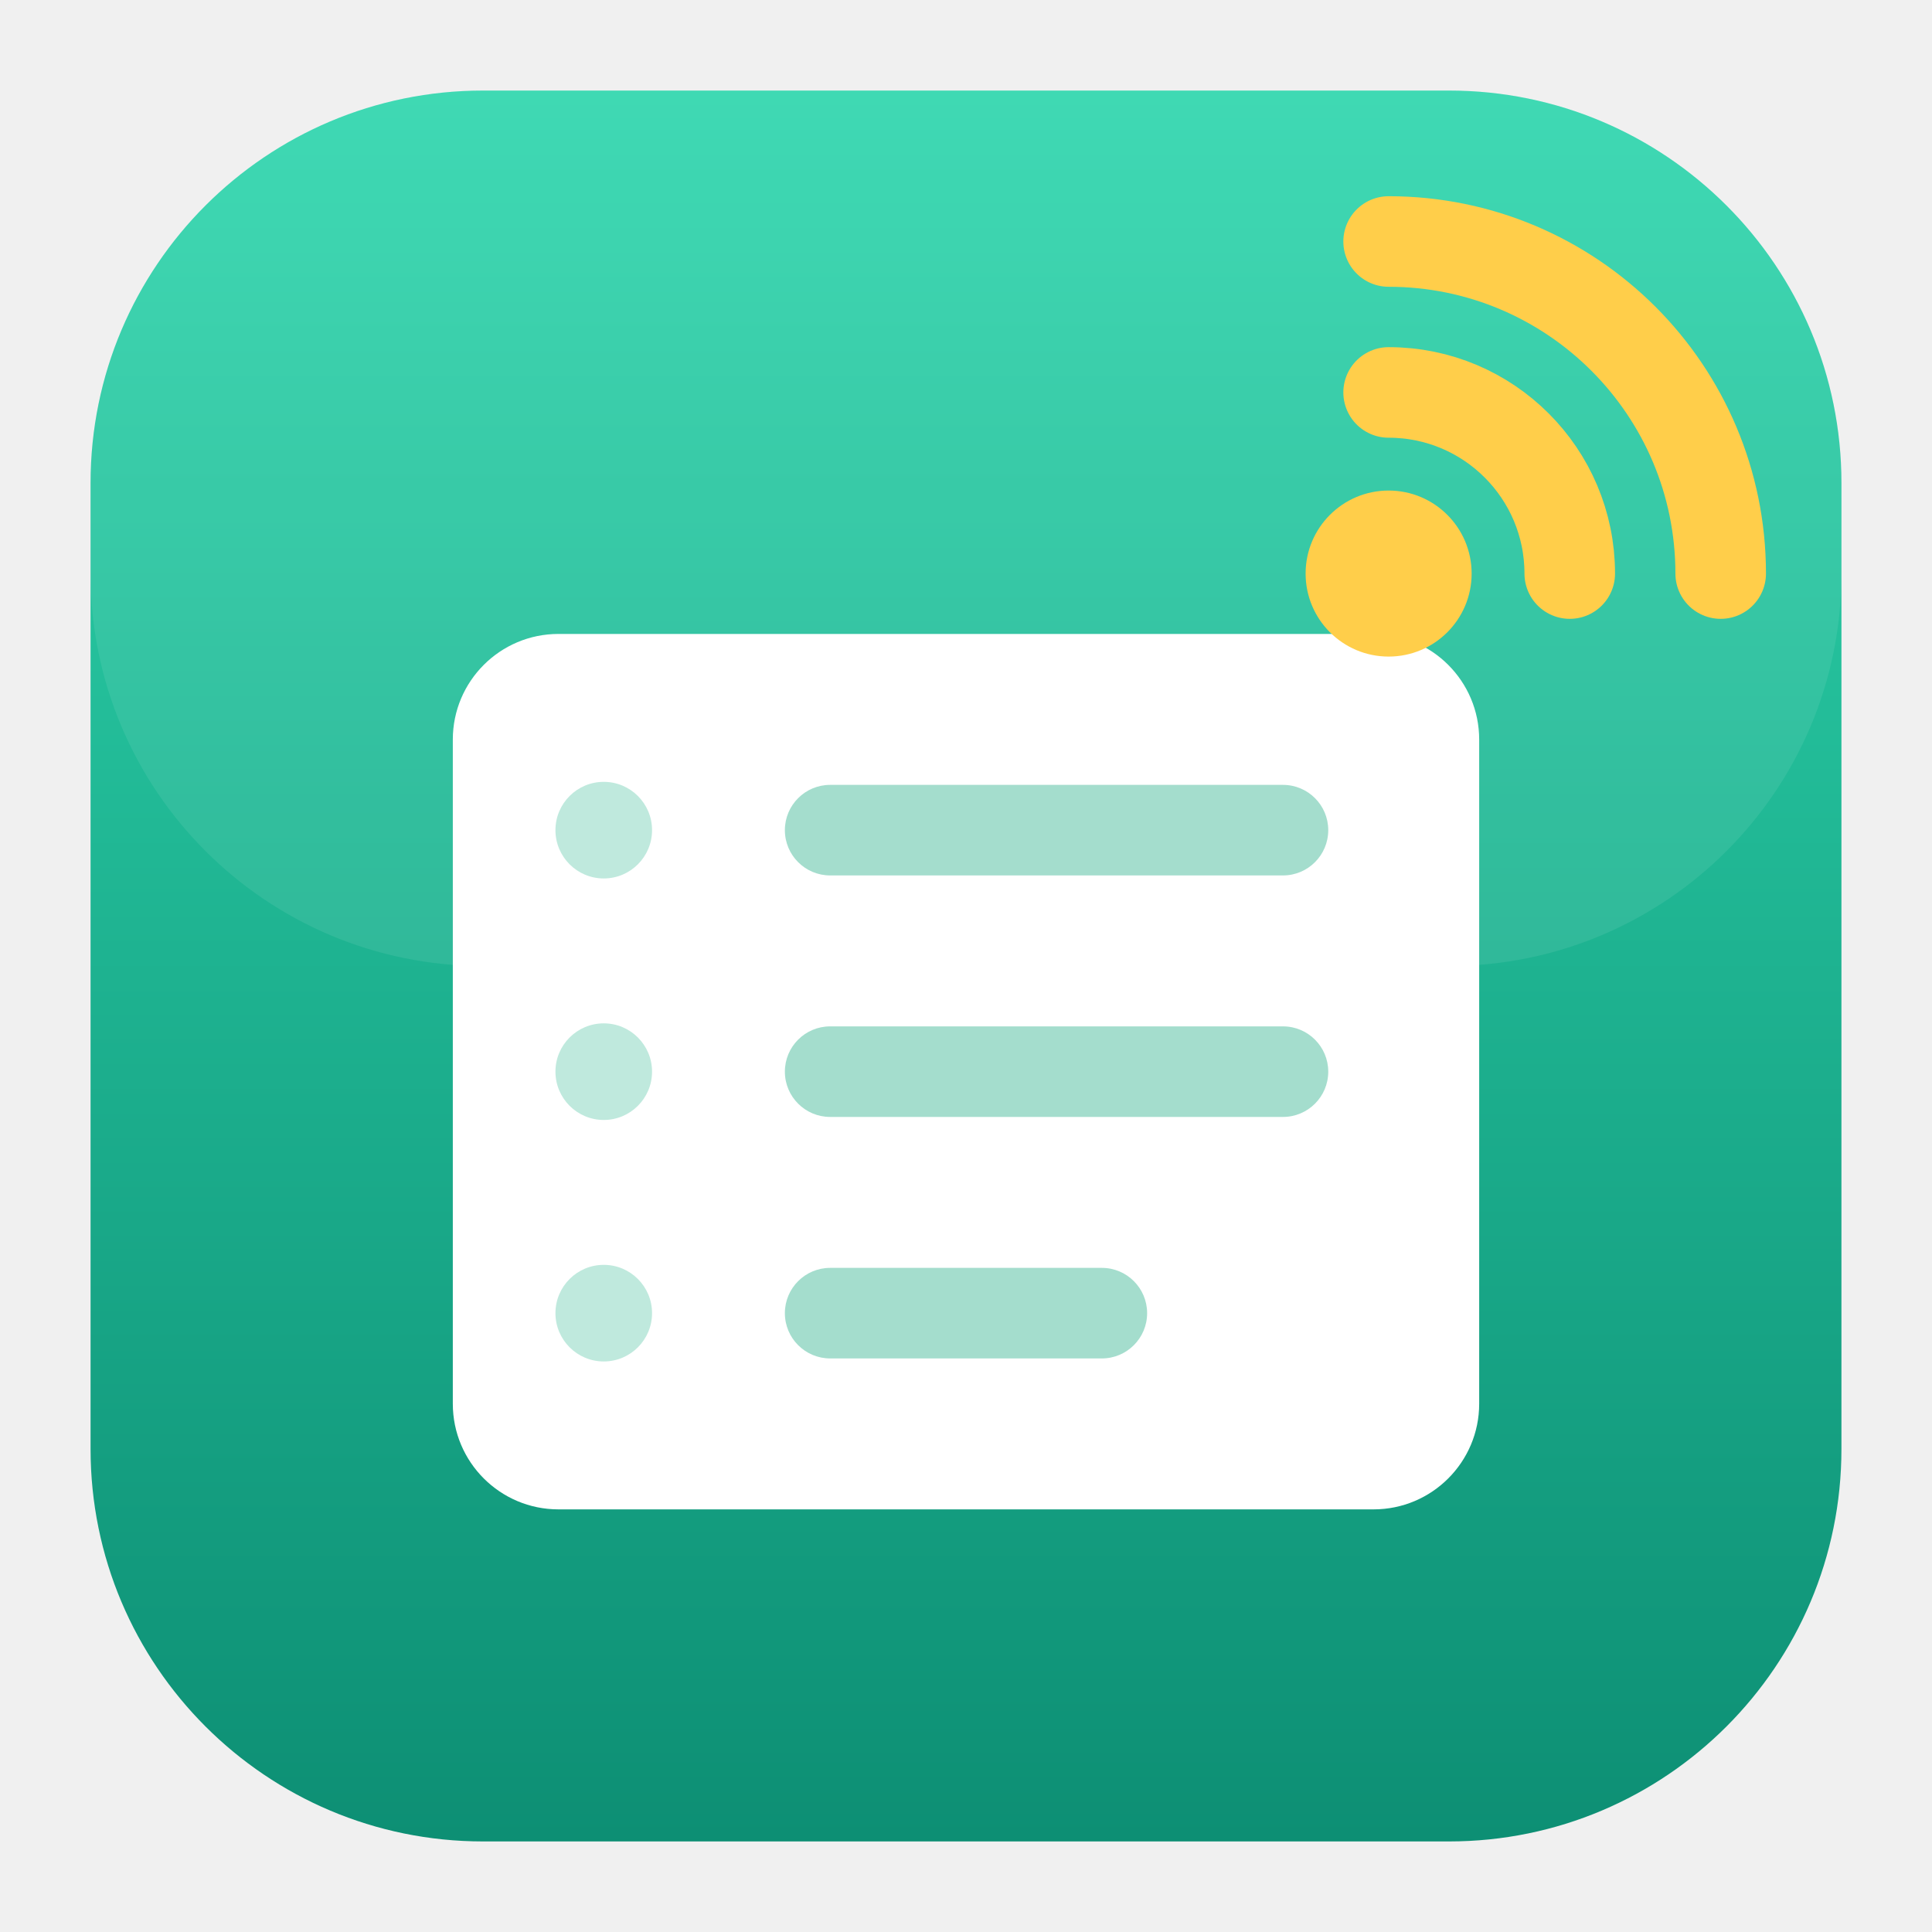
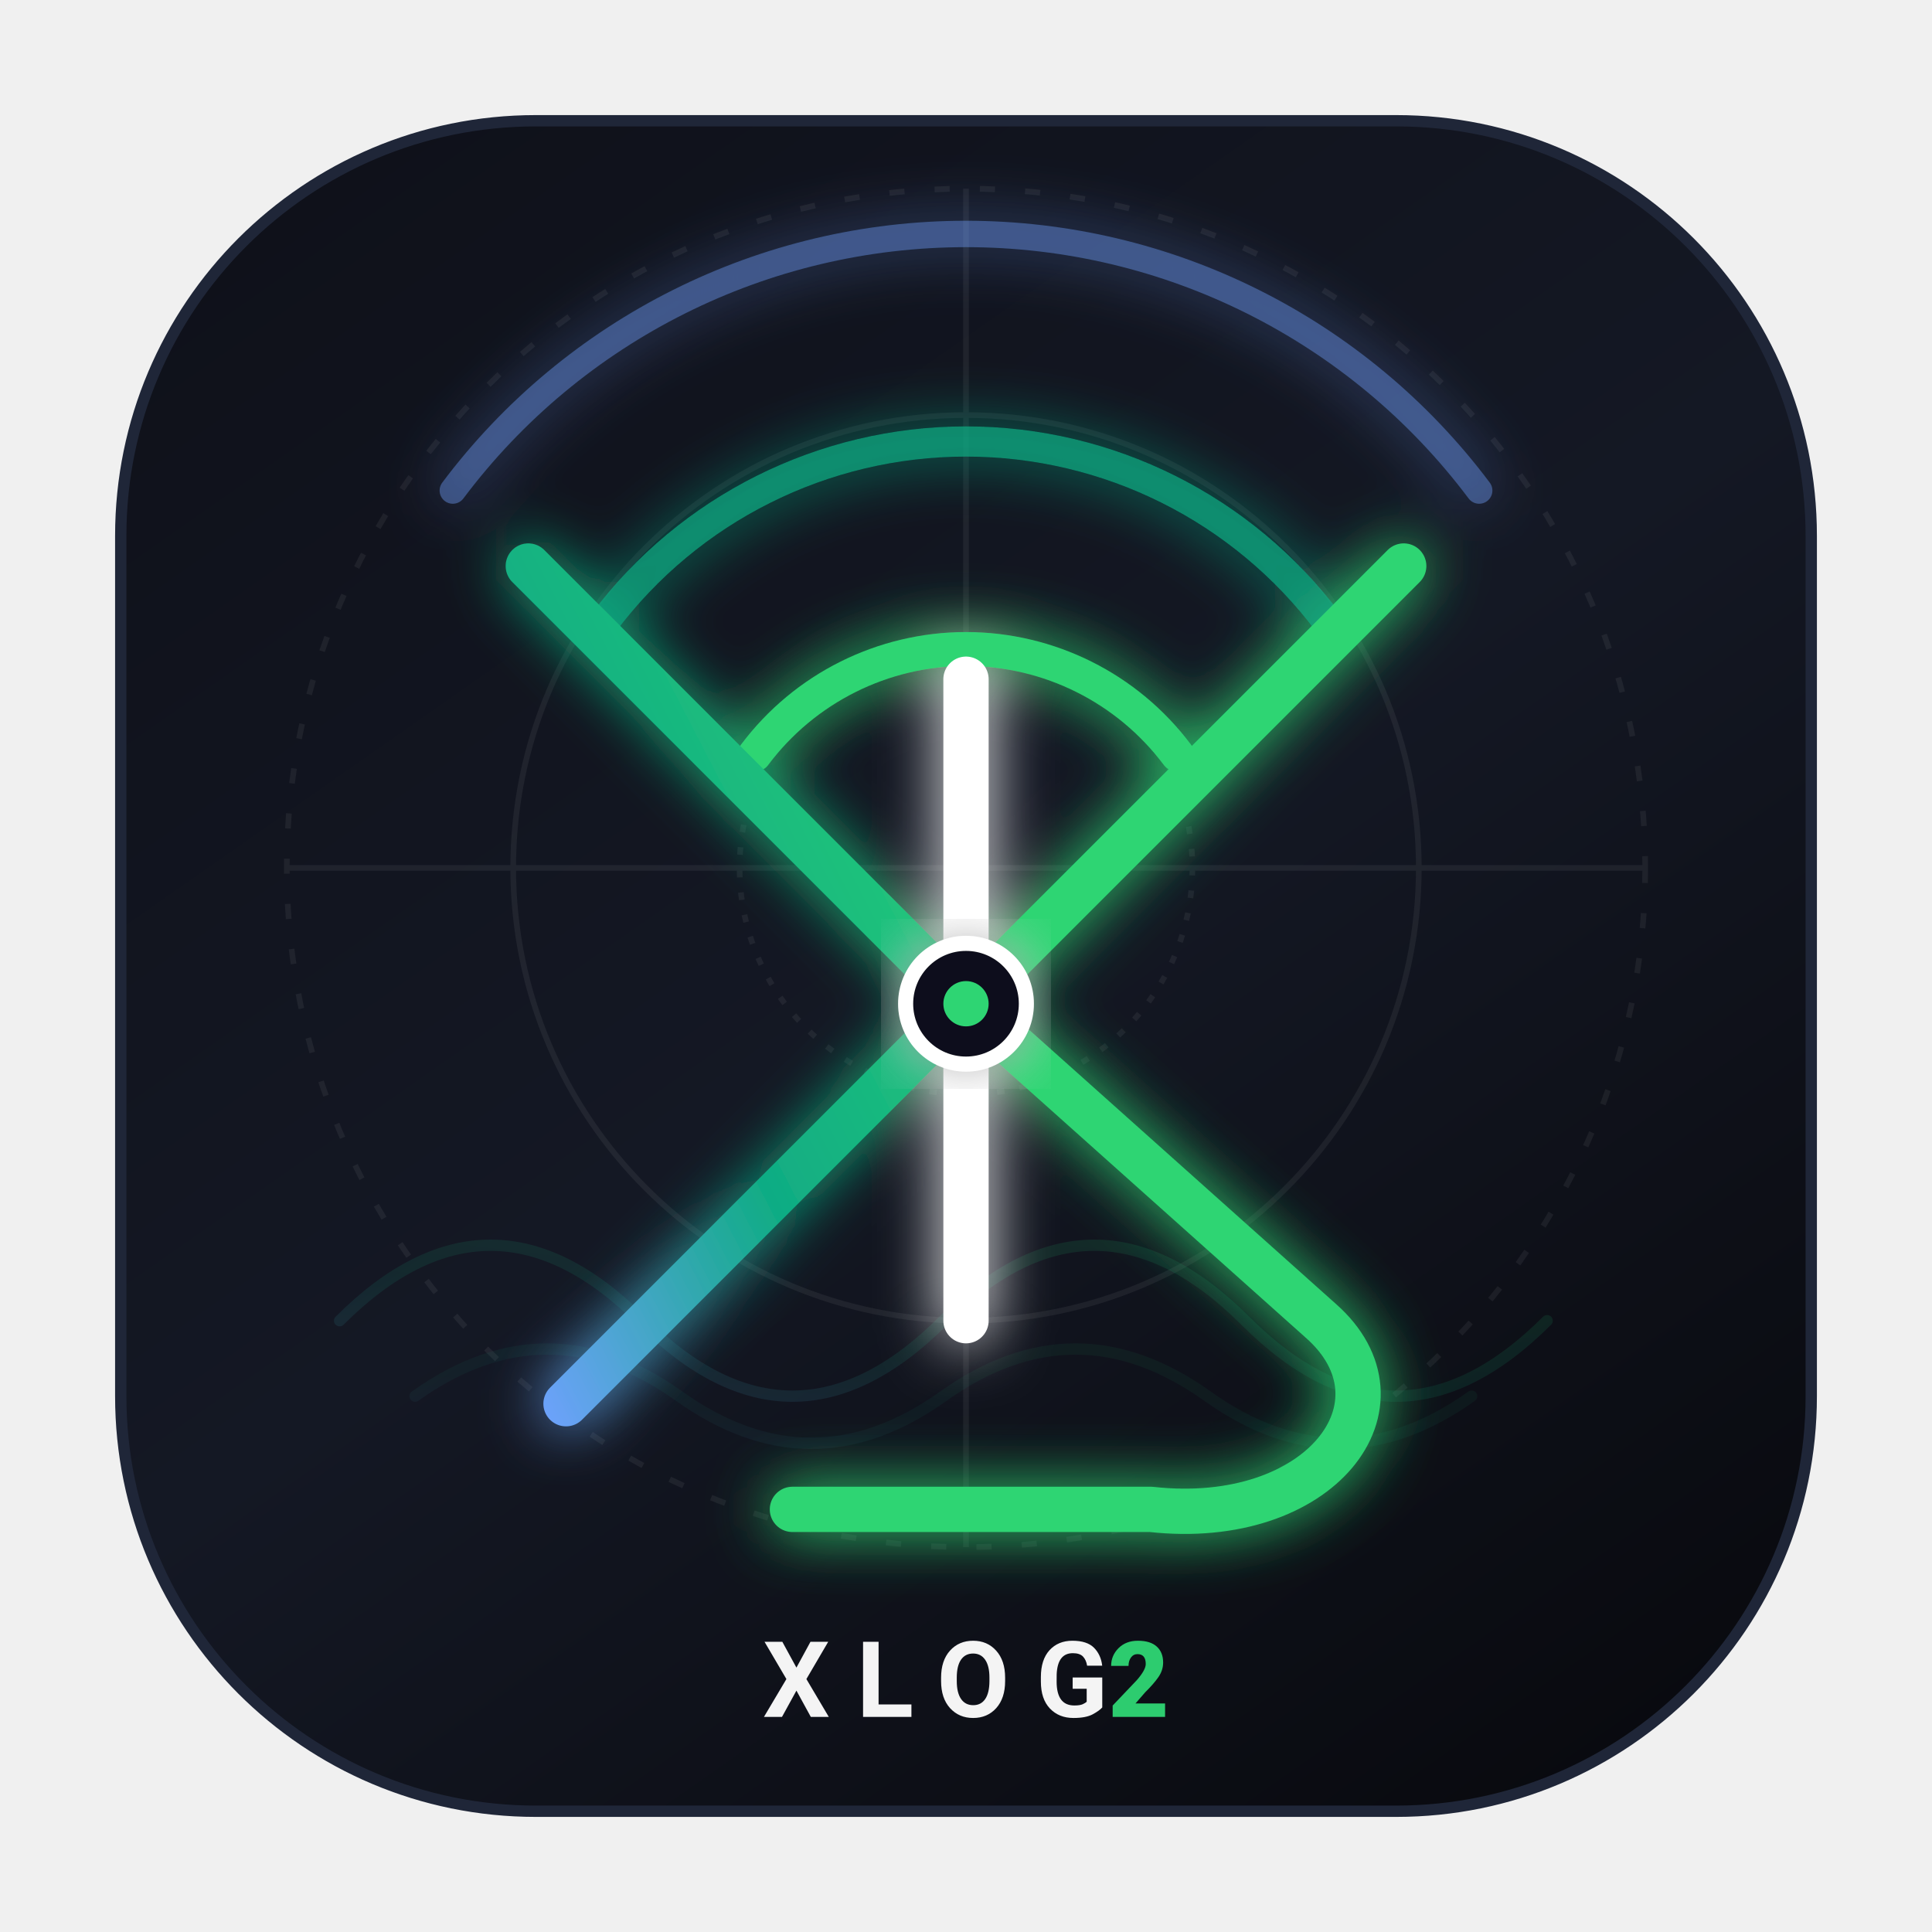
- <svg xmlns="http://www.w3.org/2000/svg" viewBox="0 0 128 128" width="128" height="128">
+ <svg xmlns="http://www.w3.org/2000/svg" viewBox="0 0 512 512" width="100%" height="100%">
  <defs>
-     <linearGradient id="g" x1="0" y1="0" x2="0" y2="1">
-       <stop offset="0" stop-color="#2fd6ad" />
-       <stop offset="1" stop-color="#0d8f74" />
+     <linearGradient id="bgGrad" x1="15%" y1="0%" x2="85%" y2="100%">
+       <stop offset="0%" stop-color="#0f111a" />
+       <stop offset="50%" stop-color="#141824" />
+       <stop offset="100%" stop-color="#090a0f" />
    </linearGradient>
+     <linearGradient id="cyberGrad" x1="0%" y1="100%" x2="100%" y2="0%">
+       <stop offset="0%" stop-color="#70a1ff" />
+       <stop offset="40%" stop-color="#10ac84" />
+       <stop offset="100%" stop-color="#2ed573" />
+     </linearGradient>
+     <filter id="neonGlow" x="-20%" y="-20%" width="140%" height="140%">
+       <feGaussianBlur stdDeviation="8" result="blur" />
+       <feMerge>
+         <feMergeNode in="blur" />
+         <feMergeNode in="SourceGraphic" />
+       </feMerge>
+     </filter>
  </defs>
-   <rect x="6" y="6" width="116" height="116" rx="26" fill="url(#g)" />
-   <rect x="6" y="6" width="116" height="58" rx="26" fill="#ffffff" opacity="0.08" />
-   <rect x="30" y="42" width="68" height="58" rx="7" fill="#ffffff" />
-   <g fill="#bfe9dd">
-     <circle cx="40" cy="55" r="3.2" />
-     <circle cx="40" cy="71" r="3.2" />
-     <circle cx="40" cy="87" r="3.2" />
+   <rect x="32" y="32" width="448" height="448" rx="110" fill="url(#bgGrad)" stroke="#1f2638" stroke-width="3" />
+   <g opacity="0.06" stroke="#ffffff" stroke-width="1.5">
+     <circle cx="256" cy="230" r="180" fill="none" stroke-dasharray="4 8" />
+     <circle cx="256" cy="230" r="120" fill="none" />
+     <circle cx="256" cy="230" r="60" fill="none" stroke-dasharray="2 4" />
+     <line x1="76" y1="230" x2="436" y2="230" />
+     <line x1="256" y1="50" x2="256" y2="410" />
  </g>
-   <g fill="#a4ddcd">
-     <rect x="52" y="52" width="36" height="6" rx="3" />
-     <rect x="52" y="68" width="36" height="6" rx="3" />
-     <rect x="52" y="84" width="24" height="6" rx="3" />
+   <g opacity="0.12" fill="none" stroke="url(#cyberGrad)" stroke-width="3" stroke-linecap="round">
+     <path d="M 90 350 Q 130 310, 170 350 T 250 350 T 330 350 T 410 350" />
+     <path d="M 110 370 Q 145 345, 180 370 T 250 370 T 320 370 T 390 370" opacity="0.5" />
  </g>
-   <g fill="none" stroke="#ffce4a" stroke-width="6" stroke-linecap="round">
-     <path d="M104 38 A12 12 0 0 0 92 26" />
-     <path d="M114 38 A22 22 0 0 0 92 16" />
+   <g filter="url(#neonGlow)" fill="none" stroke-linecap="round">
+     <path d="M 120 130 A 170 170 0 0 1 392 130" stroke="#70a1ff" stroke-width="7" opacity="0.4" />
+     <path d="M 160 165 A 120 120 0 0 1 352 165" stroke="#10ac84" stroke-width="8" opacity="0.7" />
+     <path d="M 200 200 A 70 70 0 0 1 312 200" stroke="#2ed573" stroke-width="9" />
+     <line x1="256" y1="180" x2="256" y2="350" stroke="#ffffff" stroke-width="12" />
+     <path d="M 140 150 L 256 266 L 150 372" stroke="url(#cyberGrad)" stroke-width="12" stroke-linejoin="round" />
+     <path d="M 372 150 L 256 266 L 350 350 C 375 372, 350 405, 305 400 L 210 400" stroke="#2ed573" stroke-width="12" stroke-linejoin="round" />
  </g>
-   <circle cx="92" cy="38" r="5.5" fill="#ffce4a" />
+   <circle cx="256" cy="266" r="16" fill="#0f111a" stroke="#ffffff" stroke-width="4" filter="url(#neonGlow)" />
+   <circle cx="256" cy="266" r="6" fill="#2ed573" />
+   <text x="256" y="455" font-family="-apple-system, BlinkMacSystemFont, 'Segoe UI', 'Roboto', sans-serif" font-size="28" font-weight="700" fill="#ffffff" letter-spacing="7" text-anchor="middle" opacity="0.95">
+     XLOG<tspan fill="#2ed573" font-weight="900">2</tspan>
+   </text>
</svg>
